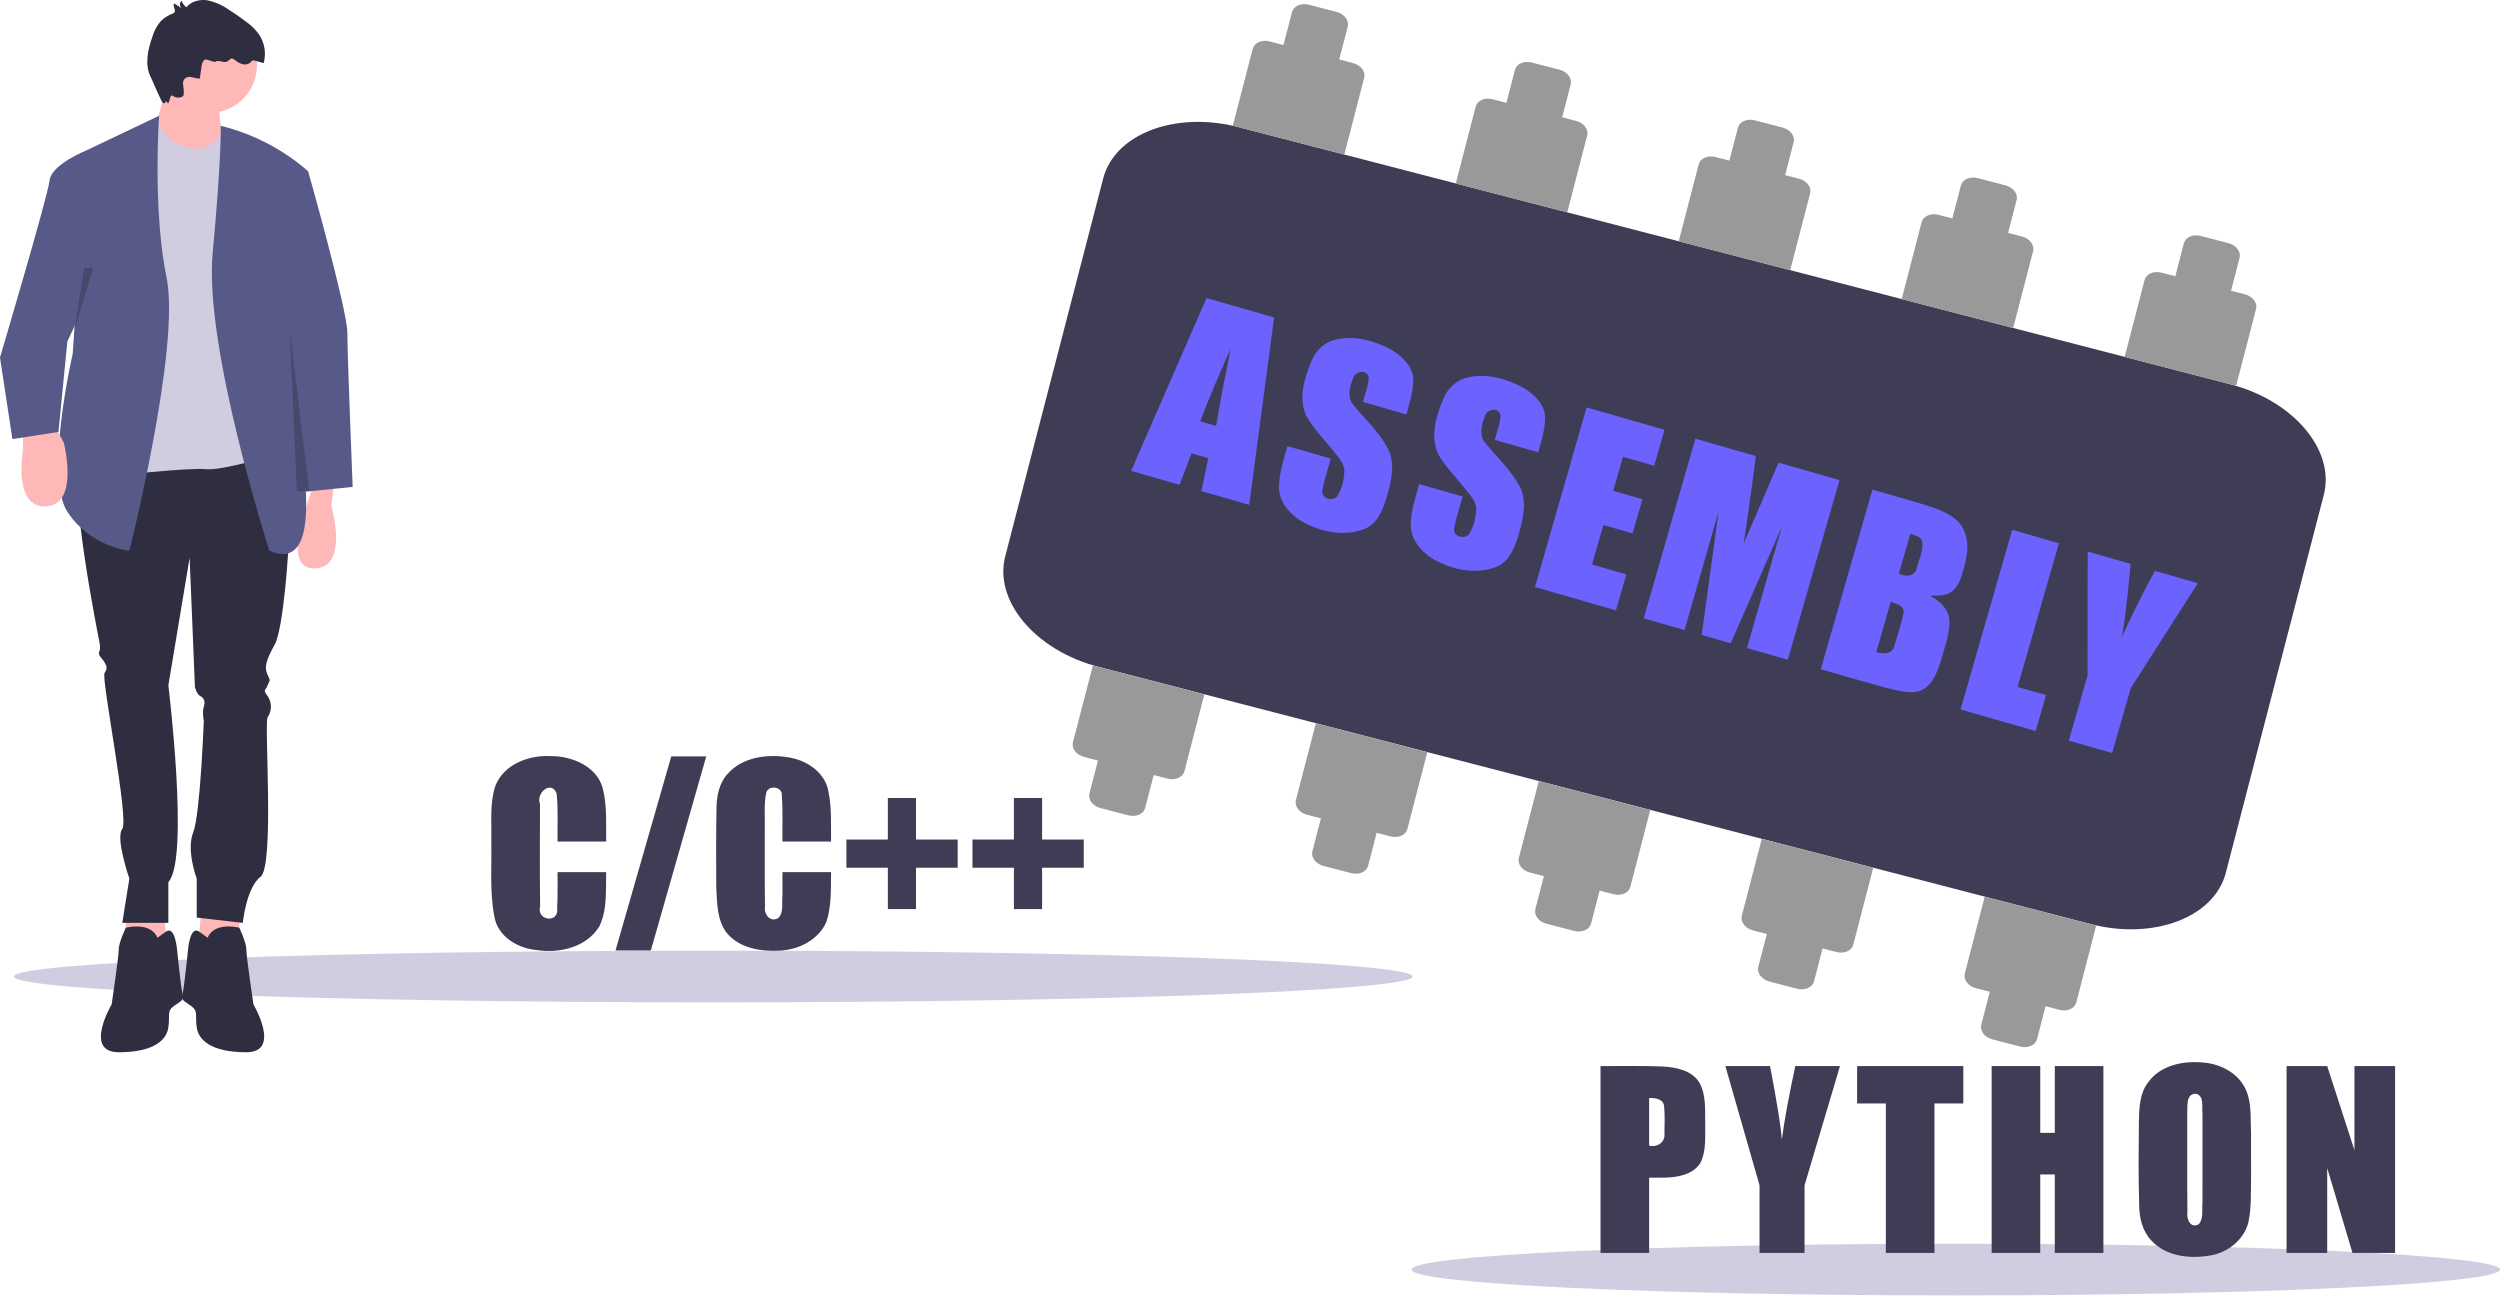
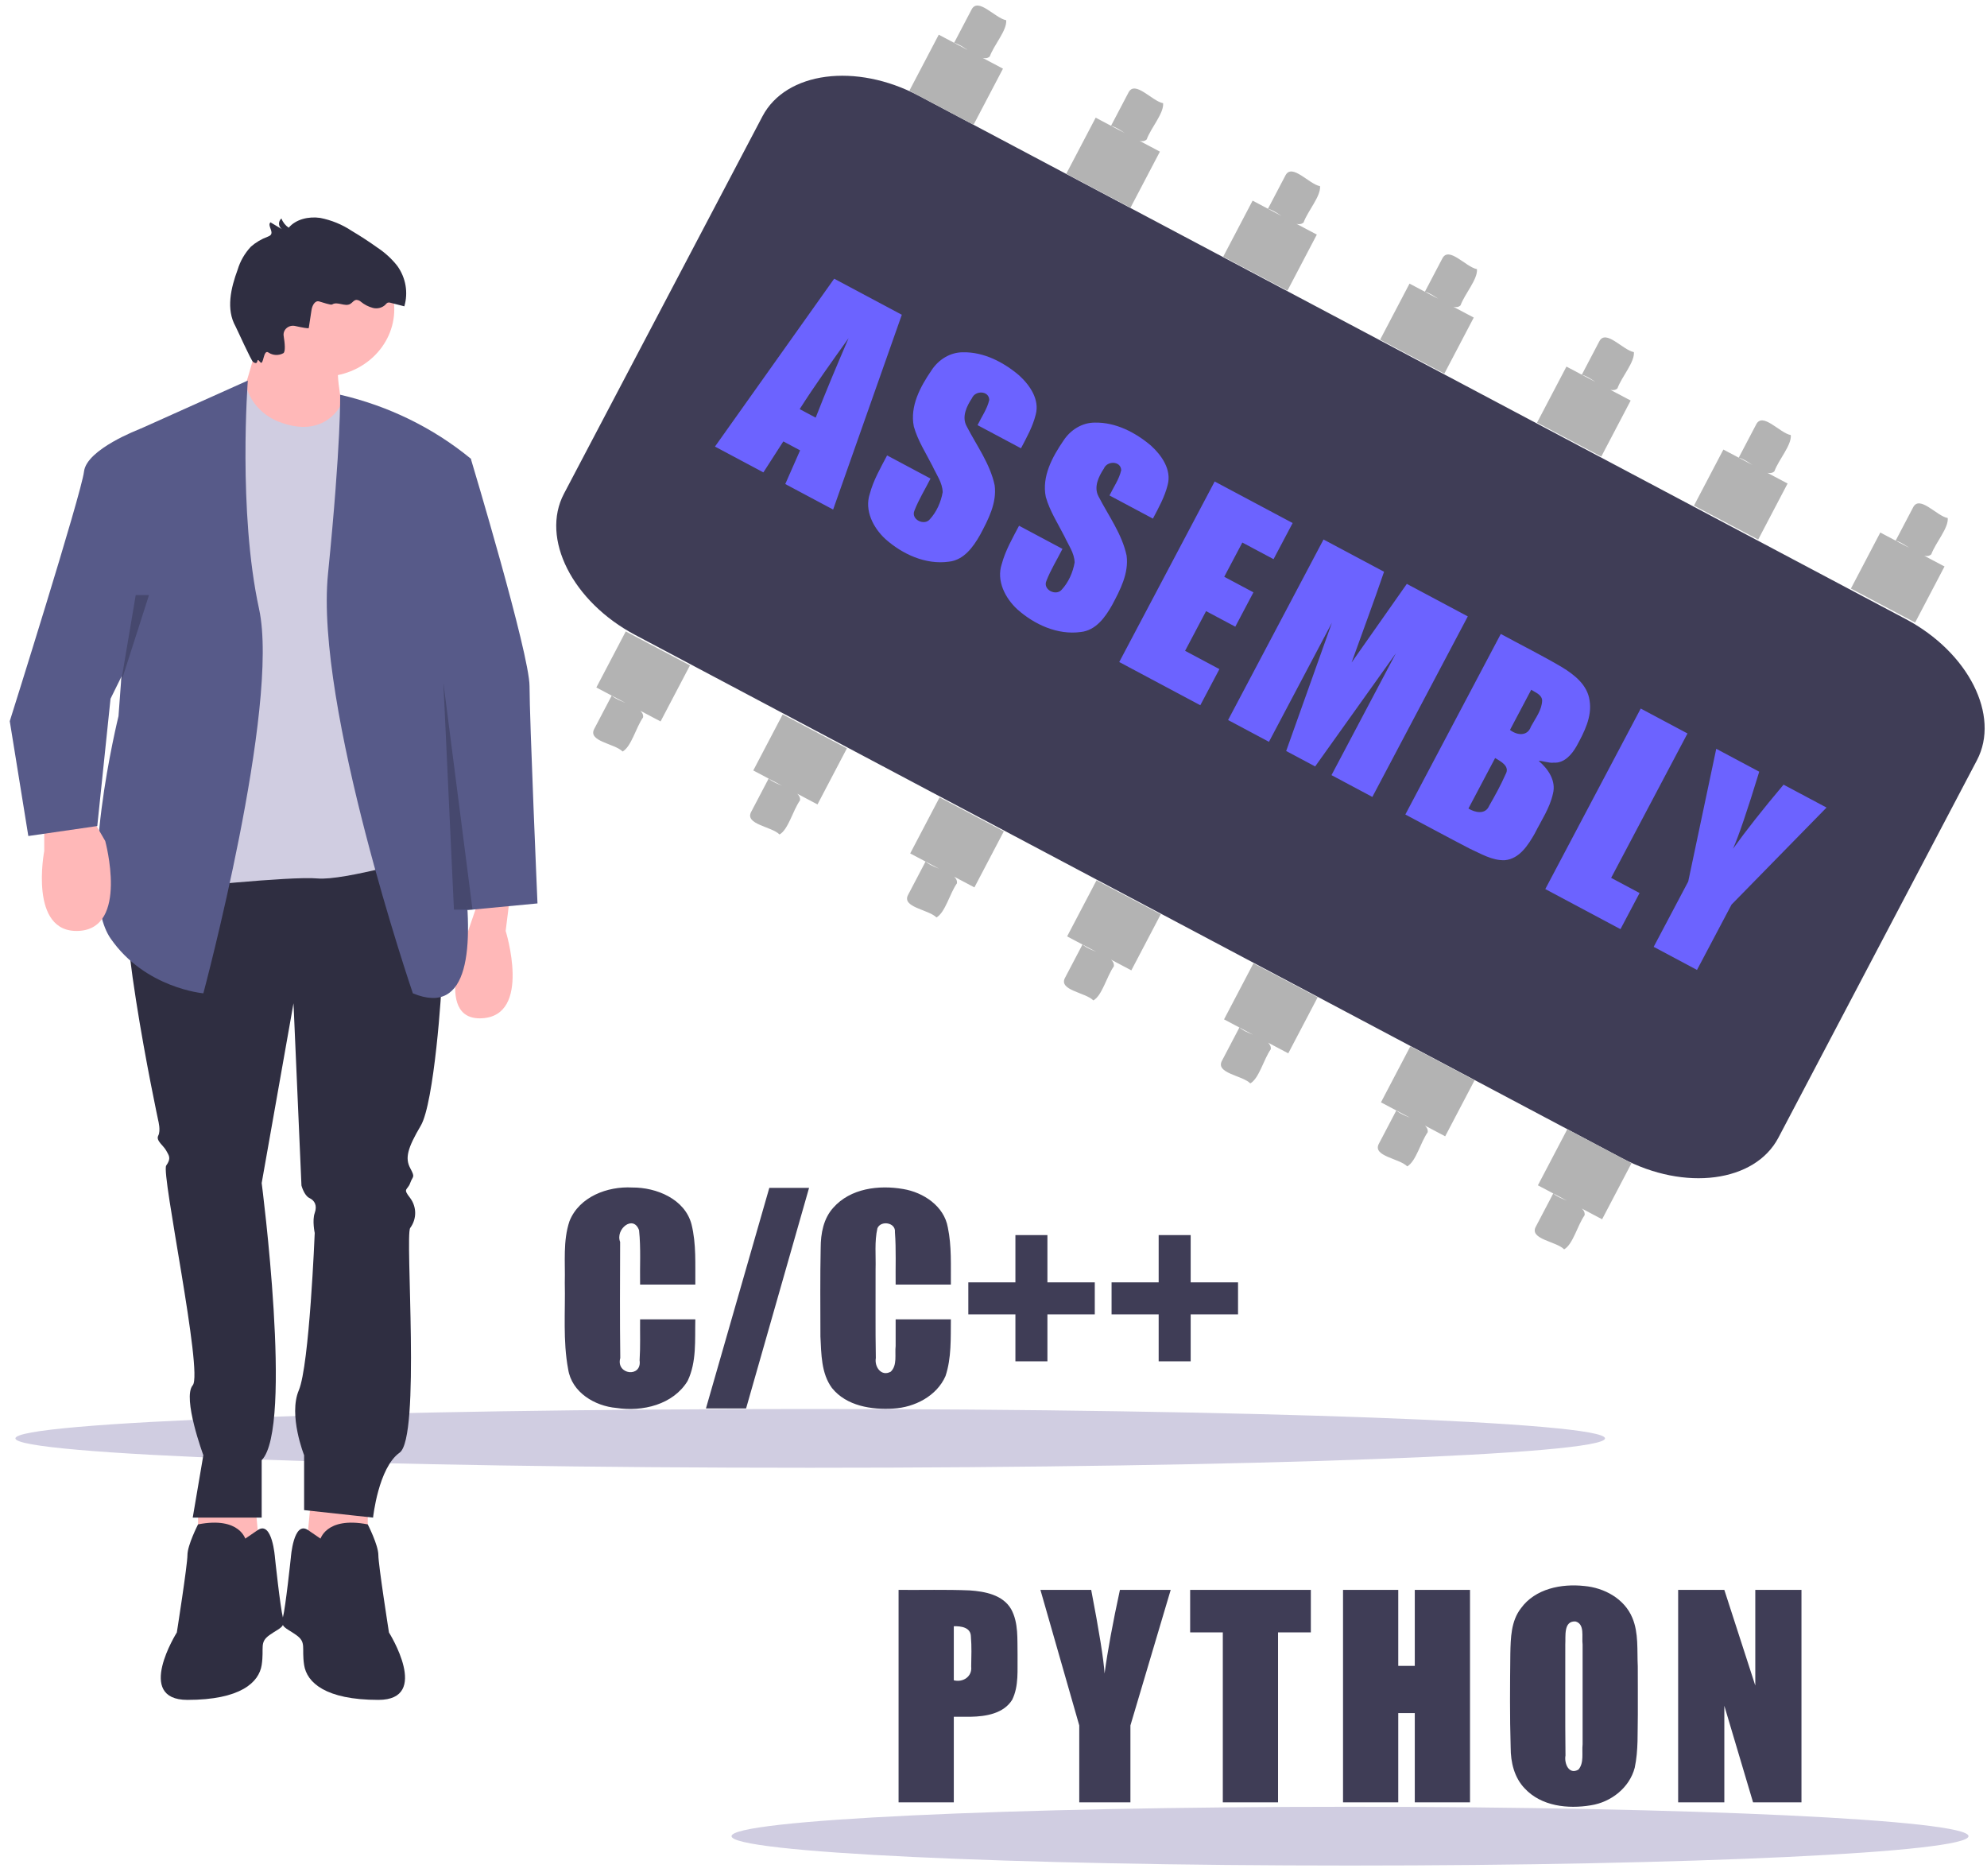
- <svg xmlns="http://www.w3.org/2000/svg" data-name="Layer 1" version="1.1" viewBox="0 0 1015.1 526">
-   <ellipse cx="289.6" cy="396.5" rx="284" ry="10.5" fill="#d0cde1" />
-   <ellipse cx="794.13" cy="515.5" rx="221" ry="10.5" fill="#d0cde1" />
-   <polygon points="82.034 366.09 79.876 390.56 97.146 389.12 97.146 368.25" fill="#ffb8b8" />
-   <polygon points="66.203 366.09 68.362 390.56 51.092 389.12 51.092 368.25" fill="#ffb8b8" />
-   <g fill="#2f2e41">
-     <path transform="translate(-92.436 -187)" d="m203.97 365.28s5.757 34.541 5.757 39.578-2.159 37.419-5.757 43.896-4.318 9.355-2.878 12.233 0.72 2.159 0 4.318-2.159 1.439 0 4.318a7.561 7.561 0 0 1 0 8.635c-1.439 2.159 2.878 60.446-2.878 64.764s-7.196 18.71-7.196 18.71l-18.71-2.159v-15.831s-4.318-11.514-1.439-18.71 4.318-45.335 4.318-45.335-0.72-3.598 0-5.757 0-3.598-1.439-4.318-2.159-3.598-2.159-3.598l-2.159-52.531-8.635 51.811s8.635 70.521 0 79.876v16.551h-18.71l2.878-17.99s-5.757-16.551-2.878-20.149-8.635-61.166-7.196-63.325 0.72-2.878 0-4.318-2.878-2.878-2.159-4.318 0-4.318 0-4.318-13.672-67.642-7.196-74.119 78.436-7.916 78.436-7.916z" />
-     <path transform="translate(-92.436 -187)" d="m176.63 568.2s1.439-6.901 12.953-4.53c0 0 2.878 5.969 2.878 8.848s2.878 22.308 2.878 22.308 11.514 19.429-2.878 19.429-19.429-5.037-20.149-10.074 0.72-6.476-2.159-8.635-4.318-2.159-3.598-5.037 2.159-17.27 2.159-17.27 0.72-10.794 4.677-7.916l3.958 2.878" />
-     <path transform="translate(-92.436 -187)" d="m156.48 568.2s-1.439-6.901-12.953-4.53c0 0-2.878 5.969-2.878 8.848s-2.878 22.308-2.878 22.308-11.514 19.429 2.878 19.429 19.429-5.037 20.149-10.074-0.72-6.476 2.159-8.635 4.318-2.159 3.598-5.037-2.159-17.27-2.159-17.27-0.72-10.794-4.677-7.916l-3.958 2.878" />
+ <svg xmlns="http://www.w3.org/2000/svg" data-name="Layer 1" version="1.1" viewBox="0 0 710 670">
+   <ellipse cx="289.51" cy="513.89" rx="284" ry="10.5" fill="#d0cde1" />
+   <ellipse cx="482.39" cy="656.01" rx="221" ry="10.5" fill="#d0cde1" />
+   <polygon transform="matrix(1.3168 0 0 1.2396 3.4896 77.698)" points="97.146 389.12 97.146 368.25 82.034 366.09 79.876 390.56" fill="#ffb8b8" />
+   <polygon transform="matrix(1.3168 0 0 1.2396 3.4896 77.698)" points="51.092 389.12 51.092 368.25 66.203 366.09 68.362 390.56" fill="#ffb8b8" />
+   <g fill="#2f2e41" stroke-width="1.278">
+     <path d="m150.36 298.68s7.58 42.816 7.58 49.06c0 6.244-2.843 46.384-7.58 54.412-4.738 8.028-5.685 11.596-3.79 15.164 1.895 3.568 0.948 2.676 0 5.352-0.948 2.676-2.843 1.784 0 5.352a9.956 9.372 0 0 1 0 10.704c-1.895 2.676 3.79 74.928-3.79 80.28-7.58 5.352-9.476 23.192-9.476 23.192l-24.637-2.676v-19.624s-5.685-14.272-1.895-23.192c3.79-8.92 5.685-56.196 5.685-56.196s-0.948-4.46 0-7.136c0.948-2.676 0-4.46-1.895-5.352-1.895-0.892-2.843-4.46-2.843-4.46l-2.843-65.116-11.371 64.224s11.371 87.416 0 99.012v20.516h-24.637l3.79-22.3s-7.58-20.516-3.79-24.976c3.79-4.46-11.371-75.82-9.476-78.496 1.895-2.676 0.948-3.568 0-5.352-0.948-1.784-3.79-3.568-2.843-5.352 0.948-1.784 0-5.352 0-5.352s-18.004-83.848-9.476-91.876c8.528-8.028 103.28-9.812 103.28-9.812z" />
+     <path d="m114.35 550.23s1.895-8.555 17.056-5.615c0 0 3.79 7.399 3.79 10.967 0 3.568 3.79 27.652 3.79 27.652s15.161 24.084-3.79 24.084c-18.951 0-25.584-6.244-26.532-12.488-0.948-6.244 0.948-8.028-2.843-10.704-3.79-2.676-5.685-2.676-4.738-6.244 0.948-3.568 2.843-21.408 2.843-21.408s0.948-13.38 6.159-9.812l5.212 3.568" />
+     <path d="m87.823 550.23s-1.895-8.555-17.056-5.615c0 0-3.79 7.399-3.79 10.967 0 3.568-3.79 27.652-3.79 27.652s-15.161 24.084 3.79 24.084c18.951 0 25.584-6.244 26.532-12.488 0.948-6.244-0.948-8.028 2.843-10.704 3.79-2.676 5.685-2.676 4.738-6.244-0.948-3.568-2.843-21.408-2.843-21.408s-0.948-13.38-6.159-9.812l-5.212 3.568" />
  </g>
-   <circle cx="84.913" cy="26.44" r="19.429" fill="#ffb8b8" />
-   <path transform="translate(-92.436 -187)" d="m161.52 216.32s-7.916 30.943-9.355 31.662 33.102 3.598 33.102 3.598-8.635-26.625 0-30.943z" fill="#ffb8b8" />
-   <path transform="translate(-92.436 -187)" d="m156.46 235.17-9.3e-4 -4e-3 -23.728 16.408 4.318 128.81s31.662-3.598 38.858-2.878 30.223-6.476 30.223-6.476l-10.086-121.04a9.942 9.942 0 0 0-9.208-9.092l-4.322-0.305s-4.317 10.689-17.307 5.175a15.156 15.156 0 0 1-8.747-10.6z" fill="#d0cde1" />
-   <path transform="translate(-92.436 -187)" d="m157.04 234-29.34 13.981-5.757 82.754s-11.514 49.652-2.159 64.044 25.186 15.831 25.186 15.831 20.868-82.754 15.112-110.82-3.042-65.792-3.042-65.792z" fill="#575a89" />
-   <path transform="translate(-92.436 -187)" d="m101.79 358.8v10.794s-4.318 23.747 9.355 23.027 7.196-25.906 7.196-25.906l-4.318-7.916z" fill="#ffb8b8" />
-   <path transform="translate(-92.436 -187)" d="m228.44 380.39-1.439 12.233s7.196 24.466-6.476 25.186-3.748-25.036-3.748-25.036l4.468-13.823z" fill="#ffb8b8" />
-   <g fill="#575a89">
-     <path transform="translate(-92.436 -187)" d="m182.08 238.09a84.747 84.747 0 0 1 35.438 18.422l0.124 0.109-10.074 53.25-1.439 19.429s26.625 94.987-4.318 81.315c0 0-26.625-82.754-23.027-120.89s3.296-51.632 3.296-51.632z" />
-     <path transform="translate(-92.436 -187)" d="m208.29 255.9c0.72-0.72 9.355 1 9.355 1s15.831 55.848 15.831 65.203 2.159 62.605 2.159 62.605l-18.995 1.915-15.375-73.986z" />
-     <path transform="translate(-92.436 -187)" d="m132.73 247.98h-5.037s-14.392 5.757-15.112 12.233-20.149 71.96-20.149 71.96l5.037 33.102 18.71-2.878 3.598-36.7 18.71-40.298z" />
+   <g stroke-width="1.278">
+     <ellipse cx="115.3" cy="110.47" rx="25.584" ry="24.084" fill="#ffb8b8" />
+     <path d="m94.456 114.04s-10.423 38.356-12.318 39.248 43.588 4.46 43.588 4.46-11.371-33.004 0-38.356z" fill="#ffb8b8" />
+     <path d="m87.799 137.41-0.001-5e-3 -31.245 20.339 5.685 159.67s41.693-4.46 51.168-3.568c9.476 0.892 39.798-8.028 39.798-8.028l-13.282-150.03a13.091 12.324 0 0 0-12.125-11.27l-5.691-0.378s-5.685 13.25-22.789 6.414a19.958 18.787 0 0 1-11.518-13.14z" fill="#d0cde1" />
+     <path d="m88.555 135.96-38.634 17.33-7.58 102.58s-15.161 61.548-2.843 79.388c12.318 17.84 33.165 19.624 33.165 19.624s27.479-102.58 19.899-137.37c-7.58-34.788-4.006-81.554-4.006-81.554z" fill="#575a89" />
+     <path d="m15.808 290.66v13.38s-5.685 29.436 12.318 28.544c18.004-0.892 9.476-32.112 9.476-32.112l-5.685-9.812z" fill="#ffb8b8" />
+     <path d="m182.58 317.42-1.895 15.164s9.476 30.328-8.528 31.22-4.935-31.034-4.935-31.034l5.883-17.134z" fill="#ffb8b8" />
  </g>
-   <path transform="translate(-92.436 -187)" d="m173.57 218.86 0.745-5.193c0.174-1.21 0.882-2.802 2.06-2.473 1.002 0.28 3.184 1.137 3.549 0.879 1.368-0.969 3.439 0.726 4.877-0.135 0.603-0.361 0.996-1.134 1.697-1.185a1.933 1.933 0 0 1 1.246 0.564 8.477 8.477 0 0 0 3.224 1.752 3.468 3.468 0 0 0 3.394-0.925 1.803 1.803 0 0 1 0.6-0.575 1.347 1.347 0 0 1 0.863 0.04l3.676 1.001a14.126 14.126 0 0 0-1.89-11.63 23.391 23.391 0 0 0-5.354-5.244q-3.415-2.598-7.048-4.887a22.892 22.892 0 0 0-8.563-3.725c-3.1-0.471-6.571 0.371-8.521 2.827a5.487 5.487 0 0 1-1.974-2.666 2.02 2.02 0 0 0 0.13 3.097l-3.109-1.985c-0.874 0.918 0.834 2.582 0.089 3.607a1.9 1.9 0 0 1-0.837 0.546 14.252 14.252 0 0 0-4.559 2.869 17.01 17.01 0 0 0-3.59 6.614c-1.853 5.315-3.199 11.41-0.567 16.385 0.298 0.564 4.237 9.873 4.762 10.237 1.774 1.227 0.619-1.743 1.89 0 0.997 1.367 0.81-3.864 2.292-2.716a3.693 3.693 0 0 0 4.02 0.181c0.614-0.426 0.416-2.791 0.085-4.963a2.559 2.559 0 0 1 3.113-2.879c1.845 0.434 3.668 0.805 3.7 0.584z" fill="#2f2e41" />
-   <polygon points="117.66 134.02 125.57 199.5 120.53 199.5" opacity=".2" />
-   <polygon points="34.181 108.83 30.179 134.02 37.779 108.83 35.62 108.83" opacity=".2" />
+   <g fill="#575a89" stroke-width="1.278">
+     <path d="m121.54 141.02a111.59 105.05 0 0 1 46.665 22.836l0.164 0.135-13.266 66.008-1.895 24.084s35.06 117.74-5.685 100.8c0 0-35.06-102.58-30.322-149.86 4.738-47.276 4.34-64.002 4.34-64.002z" />
+     <path d="m156.05 163.1c0.948-0.892 12.318 1.24 12.318 1.24s20.846 69.228 20.846 80.824c0 11.596 2.843 77.604 2.843 77.604l-25.013 2.373-20.246-91.712z" />
+     <path d="m56.553 153.29h-6.633s-18.951 7.136-19.899 15.164c-0.948 8.028-26.532 89.2-26.532 89.2l6.633 41.032 24.637-3.568 4.738-45.492 24.637-49.952z" />
+   </g>
+   <path d="m110.33 117.19 0.981-6.437c0.229-1.5 1.161-3.473 2.712-3.065 1.319 0.347 4.192 1.41 4.673 1.089 1.802-1.201 4.528 0.899 6.423-0.168 0.794-0.447 1.312-1.405 2.234-1.469a2.545 2.396 0 0 1 1.64 0.699 11.163 10.508 0 0 0 4.245 2.171 4.567 4.299 0 0 0 4.47-1.147 2.374 2.234 0 0 1 0.79-0.713 1.773 1.669 0 0 1 1.137 0.049l4.841 1.241a18.6 17.51 0 0 0-2.489-14.416 30.801 28.995 0 0 0-7.05-6.5q-4.497-3.22-9.281-6.058a30.144 28.377 0 0 0-11.276-4.618c-4.082-0.584-8.653 0.46-11.22 3.504a7.225 6.801 0 0 1-2.599-3.305 2.659 2.503 0 0 0 0.172 3.839l-4.094-2.461c-1.151 1.137 1.098 3.2 0.117 4.471a2.502 2.355 0 0 1-1.102 0.677 18.767 17.667 0 0 0-6.003 3.557 22.399 21.086 0 0 0-4.728 8.198c-2.439 6.588-4.213 14.144-0.746 20.311 0.393 0.699 5.58 12.239 6.271 12.689 2.336 1.521 0.815-2.16 2.489 0 1.313 1.694 1.067-4.79 3.018-3.366a4.863 4.578 0 0 0 5.293 0.224c0.809-0.528 0.548-3.46 0.112-6.152a3.37 3.172 0 0 1 4.1-3.569c2.43 0.538 4.83 0.998 4.872 0.725z" fill="#2f2e41" stroke-width="1.278" />
+   <polygon transform="matrix(1.3168 0 0 1.2396 3.4896 77.698)" points="120.53 199.5 117.66 134.02 125.57 199.5" opacity=".2" />
+   <polygon transform="matrix(1.3168 0 0 1.2396 3.4896 77.698)" points="37.779 108.83 35.62 108.83 34.181 108.83 30.179 134.02" opacity=".2" />
  <g>
-     <text x="385.548" y="626.287" fill="#000000" font-family="'Arial Rounded MT Bold'" font-size="17.333px" letter-spacing="0px" word-spacing="0px" style="line-height:1.25" xml:space="preserve">
-       <tspan x="385.548" y="641.907" />
+     <text x="385.548" y="770.287" fill="#000000" font-family="'Arial Rounded MT Bold'" font-size="17.333px" letter-spacing="0px" word-spacing="0px" style="line-height:1.25" xml:space="preserve">
+       <tspan x="385.548" y="785.907" />
    </text>
-     <g transform="translate(122.57 -250.72)" fill="#3f3d56" aria-label="C/C++">
-       <path d="m272.29 591.61h16.828v-16.875h11.438v16.875h16.922v11.438h-16.922v16.781h-11.438v-16.781h-16.828zm-51.188 0h16.828v-16.875h11.438v16.875h16.922v11.438h-16.922v16.781h-11.438v-16.781h-16.828v-11.438zm-6.234 0.797h-19.734c-0.083-6.24 0.211-12.497-0.256-18.723 0.369-3.483-5.064-4.295-6.259-1.387-1.093 4.795-0.508 9.777-0.656 14.661 0.049 10.565-0.105 21.134 0.092 31.697-0.555 3.143 1.959 6.757 5.333 4.877 2.402-2.288 1.407-6.192 1.746-9.188v-9.516h19.734c-0.076 6.77 0.249 13.744-1.909 20.251-3.139 7.176-11.048 11.206-18.612 11.627-7.798 0.483-16.777-0.891-21.966-7.34-3.882-5.268-3.79-12.168-4.126-18.415-0.013-10.552-0.129-21.108 0.095-31.658 0.01-5.089 0.966-10.449 4.503-14.343 6.125-6.941 16.296-8.184 24.97-6.676 7.223 1.192 14.618 6.074 15.957 13.719 1.409 6.709 1.026 13.6 1.087 20.412zm-50.672-34.547-22.5 78.797h-14.344l22.641-78.797zm-40.641 34.547h-19.734c-0.124-6.47 0.311-12.973-0.369-19.415-2.046-5.692-8.555-0.351-6.762 4.175-0.039 13.828-0.128 27.662 0.051 41.489-1.647 5.978 7.796 7.167 6.904 0.787 0.311-4.864 0.125-9.742 0.176-14.613h19.734c-0.185 7.363 0.528 15.218-2.763 22.025-5.174 8.484-16.128 11.058-25.422 9.637-7.742-0.673-15.969-5.571-17.249-13.794-1.927-10.209-0.976-20.646-1.207-30.972 0.186-7.335-0.692-14.92 1.676-21.971 3.48-8.744 13.588-12.513 22.418-12.022 8.618-0.07 18.8 4.086 21.183 13.141 1.754 7.032 1.29 14.35 1.364 21.533z" />
+     <g transform="translate(124.9 -111.37)" fill="#3f3d56" aria-label="C/C++">
+       <path d="m272.29 569.51h16.828v-16.875h11.438v16.875h16.922v11.438h-16.922v16.781h-11.438v-16.781h-16.828zm-51.188 0h16.828v-16.875h11.438v16.875h16.922v11.438h-16.922v16.781h-11.438v-16.781h-16.828v-11.438zm-6.234 0.797h-19.734c-0.083-6.24 0.211-12.497-0.256-18.723 0.369-3.483-5.064-4.295-6.259-1.387-1.093 4.795-0.508 9.777-0.656 14.661 0.049 10.565-0.105 21.134 0.092 31.697-0.555 3.143 1.959 6.757 5.333 4.877 2.402-2.288 1.407-6.192 1.746-9.188v-9.516h19.734c-0.076 6.77 0.249 13.744-1.909 20.251-3.139 7.176-11.048 11.206-18.612 11.627-7.798 0.483-16.777-0.891-21.966-7.34-3.882-5.268-3.79-12.168-4.126-18.415-0.013-10.552-0.129-21.108 0.095-31.658 0.01-5.089 0.966-10.449 4.503-14.343 6.125-6.941 16.296-8.184 24.97-6.676 7.223 1.192 14.618 6.074 15.957 13.719 1.409 6.709 1.026 13.6 1.087 20.412zm-50.672-34.547-22.5 78.797h-14.344l22.641-78.797zm-40.641 34.547h-19.734c-0.124-6.47 0.311-12.973-0.369-19.415-2.046-5.692-8.555-0.351-6.762 4.175-0.039 13.828-0.128 27.662 0.051 41.489-1.647 5.978 7.796 7.167 6.904 0.787 0.311-4.864 0.125-9.742 0.176-14.613h19.734c-0.185 7.363 0.528 15.218-2.763 22.025-5.174 8.484-16.128 11.058-25.422 9.637-7.742-0.673-15.969-5.571-17.249-13.794-1.927-10.209-0.976-20.646-1.207-30.972 0.186-7.335-0.692-14.92 1.676-21.971 3.48-8.744 13.588-12.513 22.418-12.022 8.618-0.07 18.8 4.086 21.183 13.141 1.754 7.032 1.29 14.35 1.364 21.533z" />
    </g>
-     <g transform="translate(234.76 -138.71)" fill="#3f3d56" aria-label="PYTHON">
+     <g transform="translate(-94.035 -3.5458)" fill="#3f3d56" aria-label="PYTHON">
      <path d="m737.74 571.57v75.891h-17.297l-10.266-34.5v34.5h-16.5v-75.891h16.5l11.062 34.172v-34.172zm-58.469 44.438c-0.151 6.364 0.227 12.84-1.114 19.1-1.875 7.178-8.5 12.318-15.691 13.42-8.164 1.366-17.687 0.346-23.6-6.016-3.752-3.883-5.035-9.349-5.032-14.601-0.346-11.199-0.238-22.409-0.121-33.611 0.124-5.556 0.219-11.561 3.792-16.166 5.074-7.014 14.465-8.849 22.622-7.959 7.136 0.624 14.36 4.537 17.191 11.393 2.291 5.454 1.639 11.537 1.932 17.31 0.037 5.71 0.013 11.421 0.02 17.132zm-19.734-24.938c-0.374-2.66 0.884-7.326-2.563-8.227-4.357-0.227-3.431 5.376-3.625 8.227 0.04 13.227-0.086 26.457 0.072 39.683-0.508 2.805 1.214 7.005 4.627 5.013 2.078-2.401 1.165-6.05 1.486-9.002 5e-3 -11.898 7.5e-4 -23.796 2e-3 -35.694zm-40.234-19.5v75.891h-19.734v-31.875h-5.906v31.875h-19.734v-75.891h19.734v27.141h5.906v-27.141zm-56.875 0v15.188h-11.719v60.703h-19.734v-60.703h-11.672v-15.188zm-50.078 0-14.391 48.422v27.469h-18.281v-27.469l-13.875-48.422h18.141q4.266 22.172 4.781 29.859 1.641-12.141 5.484-29.859zm-97.234 0c8.464 0.071 16.936-0.169 25.395 0.178 5.442 0.374 11.838 1.567 14.819 6.682 2.718 4.95 2.166 10.831 2.302 16.288-0.111 5.395 0.532 11.106-1.915 16.097-3.05 4.946-9.406 5.972-14.771 6.076-2.032 0.015-4.064 3e-3 -6.096 7e-3v30.562h-19.734v-75.891zm19.734 12.984v19.312c3.288 0.851 6.627-1.336 6.214-4.913 0.065-3.563 0.197-7.148-0.104-10.701-0.032-3.325-3.547-3.767-6.11-3.699z" />
    </g>
  </g>
-   <g transform="rotate(14.535 3472.6 1221.8)">
-     <g transform="translate(-.28394 86.497)">
-       <path d="m720.58 974.29h-416c-26.51 0-48-15.204-48-33.96v-158.48c0-18.756 21.49-33.96 48-33.96h416c26.51 0 48 15.204 48 33.96v158.48c0 18.756-21.49 33.96-48 33.96z" fill="#3f3d56" stroke-width=".841" />
-       <path d="m705.47 692.61h-11.69a5.845 4.607 0 0 0-5.845 4.607v13.821h-5.845a5.845 4.607 0 0 0-5.845 4.607v32.25h46.762v-32.25a5.845 4.607 0 0 0-5.845-4.607h-5.845v-13.821a5.845 4.607 0 0 0-5.845-4.607zm-374.1 0h-11.69a5.845 4.607 0 0 0-5.845 4.607v13.821h-5.845a5.845 4.607 0 0 0-5.845 4.607v32.25h46.762v-32.25a5.845 4.607 0 0 0-5.845-4.607h-5.845v-13.821a5.845 4.607 0 0 0-5.845-4.607zm93.524 0h-11.69a5.845 4.607 0 0 0-5.845 4.607v13.821h-5.845a5.845 4.607 0 0 0-5.845 4.607v32.25h46.762v-32.25a5.845 4.607 0 0 0-5.845-4.607h-5.845v-13.821a5.845 4.607 0 0 0-5.845-4.607zm93.524 0h-11.69a5.845 4.607 0 0 0-5.845 4.607v13.821h-5.845a5.845 4.607 0 0 0-5.845 4.607v32.25h46.762v-32.25a5.845 4.607 0 0 0-5.845-4.607h-5.845v-13.821a5.845 4.607 0 0 0-5.845-4.607zm93.524 0h-11.69a5.845 4.607 0 0 0-5.845 4.607v13.821h-5.845a5.845 4.607 0 0 0-5.845 4.607v32.25h46.762v-32.25a5.845 4.607 0 0 0-5.845-4.607h-5.845v-13.821a5.845 4.607 0 0 0-5.845-4.607z" fill="#999" stroke-width=".865" />
+   <g transform="rotate(21.512 2436.9 294.68)">
+     <g transform="matrix(.95308 .10922 -.1064 .9555 145.43 -22.154)">
+       <g transform="rotate(-.18534 42719 -29860)">
+         <g transform="translate(-4.006 -4.6395e-5)">
+           <path d="m661.14 937.92-416-0.481c-26.51-0.031-47.982-15.26-47.961-34.015l0.183-158.48c0.022-18.756 21.529-33.935 48.039-33.904l416 0.481c26.51 0.031 47.982 15.26 47.961 34.015l-0.183 158.48c-0.022 18.756-21.529 33.935-48.039 33.904z" fill="#3f3d56" stroke-width=".841" />
+           <path d="m644.56 687.51c4.225-1.048 12.704 2.157 14.118-1.702-0.611-4.596 1.196-11.609-0.851-14.768-3.992 1.282-13.371-2.824-13.266 2.554v13.917zm-6.471 23.53h27.059v-23.529h-27.059v23.529zm-59.645-23.53c4.225-1.048 12.704 2.157 14.118-1.702-0.611-4.596 1.196-11.609-0.851-14.768-3.992 1.282-13.371-2.824-13.266 2.554v13.917zm-6.471 23.53h27.059v-23.529h-27.059v23.529zm-59.645-23.53c4.225-1.048 12.704 2.157 14.118-1.702-0.611-4.596 1.196-11.609-0.851-14.768-3.992 1.282-13.371-2.824-13.266 2.554v13.917zm-6.471 23.53h27.059v-23.529h-27.059v23.529zm-59.645-23.53c4.225-1.048 12.704 2.157 14.118-1.702-0.611-4.596 1.196-11.609-0.851-14.768-3.992 1.282-13.371-2.824-13.266 2.554v13.917zm-6.471 23.53h27.059v-23.529h-27.059v23.529zm-59.645-23.53c4.225-1.048 12.704 2.157 14.118-1.702-0.611-4.596 1.196-11.609-0.851-14.768-3.992 1.282-13.371-2.824-13.266 2.554v13.917zm-6.471 23.53h27.059v-23.529h-27.059v23.529zm-59.645-23.53c4.225-1.048 12.704 2.157 14.118-1.702-0.611-4.596 1.196-11.609-0.851-14.768-3.992 1.282-13.371-2.824-13.266 2.554v13.917zm-6.471 23.53h27.059v-23.529h-27.059v23.529zm-59.645-23.53c4.225-1.048 12.704 2.157 14.118-1.702-0.611-4.596 1.196-11.609-0.851-14.768-3.992 1.282-13.371-2.824-13.266 2.554v13.917zm-6.471 23.53h27.059v-23.529h-27.059v23.529z" fill="#b3b3b3" stroke-width=".686" />
+         </g>
+         <path d="m640.55 961.45c4.225 1.048 12.704-2.157 14.118 1.702-0.611 4.596 1.196 11.609-0.851 14.768-3.992-1.282-13.371 2.824-13.266-2.554v-13.917zm-6.471-23.53h27.059v23.529h-27.059v-23.529zm-59.645 23.53c4.225 1.048 12.704-2.157 14.118 1.702-0.611 4.596 1.196 11.609-0.851 14.768-3.992-1.282-13.371 2.824-13.266-2.554v-13.917zm-6.471-23.53h27.059v23.529h-27.059v-23.529zm-59.645 23.53c4.225 1.048 12.704-2.157 14.118 1.702-0.611 4.596 1.196 11.609-0.851 14.768-3.992-1.282-13.371 2.824-13.266-2.554v-13.917zm-6.471-23.53h27.059v23.529h-27.059v-23.529zm-59.645 23.53c4.225 1.048 12.704-2.157 14.118 1.702-0.611 4.596 1.196 11.609-0.851 14.768-3.992-1.282-13.371 2.824-13.266-2.554v-13.917zm-6.471-23.53h27.059v23.529h-27.059v-23.529zm-59.645 23.53c4.225 1.048 12.704-2.157 14.118 1.702-0.611 4.596 1.196 11.609-0.851 14.768-3.992-1.282-13.371 2.824-13.266-2.554v-13.917zm-6.471-23.53h27.059v23.529h-27.059v-23.529zm-59.645 23.53c4.225 1.048 12.704-2.157 14.118 1.702-0.611 4.596 1.196 11.609-0.851 14.768-3.992-1.282-13.371 2.824-13.266-2.554v-13.917zm-6.471-23.53h27.059v23.529h-27.059v-23.529zm-59.645 23.53c4.225 1.048 12.704-2.157 14.118 1.702-0.611 4.596 1.196 11.609-0.851 14.768-3.992-1.282-13.371 2.824-13.266-2.554v-13.917zm-6.471-23.53h27.059v23.529h-27.059v-23.529z" fill="#b3b3b3" stroke-width=".686" />
+       </g>
+       <g transform="rotate(.0014242 12533048 2194550)" fill="#6c63ff" aria-label="ASSEMBLY">
+         <path d="m708.77 1234.6-14.391 48.422v27.469h-18.281v-27.469l-13.875-48.422h18.141q4.266 22.172 4.781 29.859 1.641-12.141 5.484-29.859zm-58.688 0v60.703h12v15.188h-31.734v-75.891zm-78.797 0c8.681 0.073 17.37-0.18 26.044 0.204 5.384 0.326 11.402 1.402 14.766 6.089 3.739 4.884 3.754 11.427 3.669 17.298-0.112 3.558-1.065 7.752-4.643 9.363-1.283 1.014-5.118 1.597-5.194 2.066 4.463 0.953 9.226 3.465 10.343 8.27 1.467 5.271 0.811 10.795 0.936 16.194-0.166 4.968-0.61 10.944-5.147 13.968-4.122 2.443-9.153 2.079-13.765 2.39-9.002 0.099-18.006 0.025-27.01 0.048v-75.891zm19.734 12.984v16.875c3.257 0.585 6.936-0.879 6.316-4.764 0.013-3.479 0.757-7.287-0.858-10.52-1.111-1.85-3.639-1.427-5.458-1.591zm0 28.688v21.234c2.913 0.173 6.697-0.883 6.354-4.541 0.157-4.374 0.23-8.778-0.083-13.145 0.135-3.531-3.807-3.397-6.271-3.548zm-33.656-41.672v75.891h-17.25v-51.234c-2.297 17.078-4.594 34.156-6.891 51.234h-12.234c-2.422-16.688-4.844-33.375-7.266-50.062v50.062h-17.25v-75.891h25.547c1.886 11.785 3.406 23.625 5.109 35.438l4.5-35.438h25.734zm-106.83 0h32.906v15.188h-13.172v14.391h12.328v14.438h-12.328v16.688h14.484v15.188h-34.219v-75.891zm-13.875 22.969h-18.328c-0.127-3.441 0.365-6.97-0.538-10.326-1.759-3.043-6.302-0.694-5.993 2.463-0.353 3.56-0.195 7.978 3.155 10.137 6.618 4.584 14.182 8.161 19.457 14.432 3.868 5.378 3.883 12.417 3.858 18.77-0.138 5.191-0.946 11.182-5.627 14.321-7.082 5.109-16.566 5.659-24.831 3.661-5.952-1.552-11.954-5.689-13.021-12.146-1.169-5.108-0.955-10.374-0.976-15.577h18.328c0.097 4.458-0.245 8.944 0.293 13.376 0.304 3.463 5.846 3.332 6.56 0.147 0.959-3.622 0.677-7.622-0.475-11.171-1.716-3.085-5.144-4.685-7.868-6.771-4.435-3.109-9.294-5.783-13.061-9.726-4.92-5.979-4.794-14.266-3.964-21.556 0.428-4.689 2.993-9.17 7.232-11.393 6.794-3.769 15.051-3.84 22.48-2.233 5.226 1.329 11.04 4.284 12.317 10.001 1.104 4.438 0.996 9.051 1.002 13.591zm-55.688 0h-18.328c-0.127-3.441 0.365-6.97-0.538-10.326-1.759-3.043-6.302-0.694-5.993 2.463-0.353 3.56-0.195 7.978 3.155 10.137 6.618 4.584 14.182 8.161 19.457 14.432 3.868 5.378 3.883 12.417 3.858 18.77-0.138 5.191-0.946 11.182-5.627 14.321-7.082 5.109-16.566 5.659-24.831 3.661-5.952-1.552-11.954-5.689-13.021-12.146-1.169-5.108-0.955-10.374-0.976-15.577h18.328c0.097 4.458-0.245 8.944 0.293 13.376 0.304 3.463 5.846 3.332 6.56 0.147 0.959-3.622 0.677-7.622-0.475-11.171-1.716-3.085-5.144-4.685-7.868-6.771-4.435-3.109-9.294-5.783-13.061-9.726-4.92-5.979-4.794-14.266-3.964-21.556 0.428-4.689 2.993-9.17 7.232-11.393 6.794-3.769 15.051-3.84 22.48-2.233 5.226 1.329 11.04 4.284 12.317 10.001 1.104 4.438 0.996 9.051 1.002 13.591zm-62.484-22.969c3.766 25.297 7.531 50.594 11.297 75.891h-20.203c-0.328-4.547-0.656-9.094-0.984-13.641h-7.078c-0.391 4.547-0.781 9.094-1.172 13.641h-20.438c3.344-25.297 6.688-50.594 10.031-75.891h28.547zm-10.453 48.797c-1.223-10.587-2.152-21.205-3-31.828-1.428 10.586-2.892 21.177-3.75 31.828h6.75z" />
+       </g>
    </g>
-     <path d="m705.19 1116.1h-11.69a5.845 4.607 0 0 1-5.845-4.607v-13.821h-5.845a5.845 4.607 0 0 1-5.845-4.607v-32.25h46.762v32.25a5.845 4.607 0 0 1-5.845 4.607h-5.845v13.821a5.845 4.607 0 0 1-5.845 4.607zm-374.1 0h-11.69a5.845 4.607 0 0 1-5.845-4.607v-13.821h-5.845a5.845 4.607 0 0 1-5.845-4.607v-32.25h46.762v32.25a5.845 4.607 0 0 1-5.845 4.607h-5.845v13.821a5.845 4.607 0 0 1-5.845 4.607zm93.524 0h-11.69a5.845 4.607 0 0 1-5.845-4.607v-13.821h-5.845a5.845 4.607 0 0 1-5.845-4.607v-32.25h46.762v32.25a5.845 4.607 0 0 1-5.845 4.607h-5.845v13.821a5.845 4.607 0 0 1-5.845 4.607zm93.524 0h-11.69a5.845 4.607 0 0 1-5.845-4.607v-13.821h-5.845a5.845 4.607 0 0 1-5.845-4.607v-32.25h46.762v32.25a5.845 4.607 0 0 1-5.845 4.607h-5.845v13.821a5.845 4.607 0 0 1-5.845 4.607zm93.524 0h-11.69a5.845 4.607 0 0 1-5.845-4.607v-13.821h-5.845a5.845 4.607 0 0 1-5.845-4.607v-32.25h46.762v32.25a5.845 4.607 0 0 1-5.845 4.607h-5.845v13.821a5.845 4.607 0 0 1-5.845 4.607z" fill="#999" stroke-width=".865" />
-   </g>
-   <g transform="rotate(16.047 4339.9 1387.1)" fill="#6c63ff" aria-label="ASSEMBLY">
-     <path d="m708.77 1234.6-14.391 48.422v27.469h-18.281v-27.469l-13.875-48.422h18.141q4.266 22.172 4.781 29.859 1.641-12.141 5.484-29.859zm-58.688 0v60.703h12v15.188h-31.734v-75.891zm-78.797 0c8.681 0.073 17.37-0.18 26.044 0.204 5.384 0.326 11.402 1.402 14.766 6.089 3.739 4.884 3.754 11.427 3.669 17.298-0.112 3.558-1.065 7.752-4.643 9.363-1.283 1.014-5.118 1.597-5.194 2.066 4.463 0.953 9.226 3.465 10.343 8.27 1.467 5.271 0.811 10.795 0.936 16.194-0.166 4.968-0.61 10.944-5.147 13.968-4.122 2.443-9.153 2.079-13.765 2.39-9.002 0.099-18.006 0.025-27.01 0.048v-75.891zm19.734 12.984v16.875c3.257 0.585 6.936-0.879 6.316-4.764 0.013-3.479 0.757-7.287-0.858-10.52-1.111-1.85-3.639-1.427-5.458-1.591zm0 28.688v21.234c2.913 0.173 6.697-0.883 6.354-4.541 0.157-4.374 0.23-8.778-0.083-13.145 0.135-3.531-3.807-3.397-6.271-3.548zm-33.656-41.672v75.891h-17.25v-51.234c-2.297 17.078-4.594 34.156-6.891 51.234h-12.234c-2.422-16.688-4.844-33.375-7.266-50.062v50.062h-17.25v-75.891h25.547c1.886 11.785 3.406 23.625 5.109 35.438l4.5-35.438h25.734zm-106.83 0h32.906v15.188h-13.172v14.391h12.328v14.438h-12.328v16.688h14.484v15.188h-34.219v-75.891zm-13.875 22.969h-18.328c-0.127-3.441 0.365-6.97-0.538-10.326-1.759-3.043-6.302-0.694-5.993 2.463-0.353 3.56-0.195 7.978 3.155 10.137 6.618 4.584 14.182 8.161 19.457 14.432 3.868 5.378 3.883 12.417 3.858 18.77-0.138 5.191-0.946 11.182-5.627 14.321-7.082 5.109-16.566 5.659-24.831 3.661-5.952-1.552-11.954-5.689-13.021-12.146-1.169-5.108-0.955-10.374-0.976-15.577h18.328c0.097 4.458-0.245 8.944 0.293 13.376 0.304 3.463 5.846 3.332 6.56 0.147 0.959-3.622 0.677-7.622-0.475-11.171-1.716-3.085-5.144-4.685-7.868-6.771-4.435-3.109-9.294-5.783-13.061-9.726-4.92-5.979-4.794-14.266-3.964-21.556 0.428-4.689 2.993-9.17 7.232-11.393 6.794-3.769 15.051-3.84 22.48-2.233 5.226 1.329 11.04 4.284 12.317 10.001 1.104 4.438 0.996 9.051 1.002 13.591zm-55.688 0h-18.328c-0.127-3.441 0.365-6.97-0.538-10.326-1.759-3.043-6.302-0.694-5.993 2.463-0.353 3.56-0.195 7.978 3.155 10.137 6.618 4.584 14.182 8.161 19.457 14.432 3.868 5.378 3.883 12.417 3.858 18.77-0.138 5.191-0.946 11.182-5.627 14.321-7.082 5.109-16.566 5.659-24.831 3.661-5.952-1.552-11.954-5.689-13.021-12.146-1.169-5.108-0.955-10.374-0.976-15.577h18.328c0.097 4.458-0.245 8.944 0.293 13.376 0.304 3.463 5.846 3.332 6.56 0.147 0.959-3.622 0.677-7.622-0.475-11.171-1.716-3.085-5.144-4.685-7.868-6.771-4.435-3.109-9.294-5.783-13.061-9.726-4.92-5.979-4.794-14.266-3.964-21.556 0.428-4.689 2.993-9.17 7.232-11.393 6.794-3.769 15.051-3.84 22.48-2.233 5.226 1.329 11.04 4.284 12.317 10.001 1.104 4.438 0.996 9.051 1.002 13.591zm-62.484-22.969c3.766 25.297 7.531 50.594 11.297 75.891h-20.203c-0.328-4.547-0.656-9.094-0.984-13.641h-7.078c-0.391 4.547-0.781 9.094-1.172 13.641h-20.438c3.344-25.297 6.688-50.594 10.031-75.891h28.547zm-10.453 48.797c-1.223-10.587-2.152-21.205-3-31.828-1.428 10.586-2.892 21.177-3.75 31.828h6.75z" />
  </g>
</svg>
